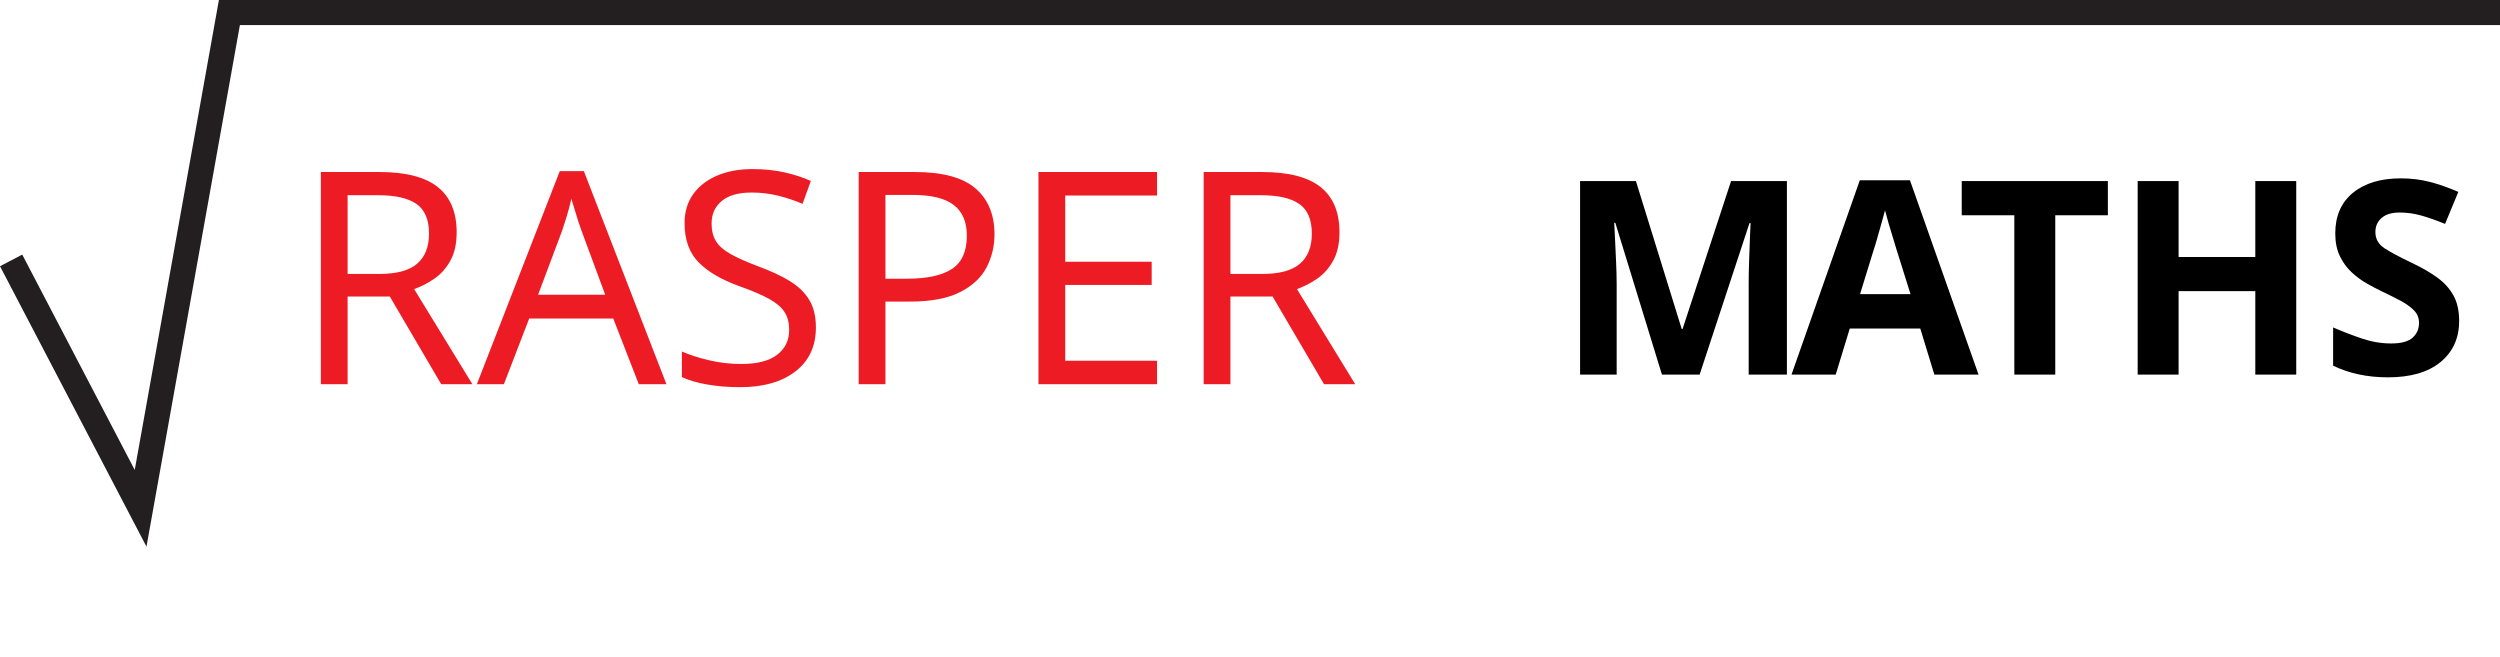
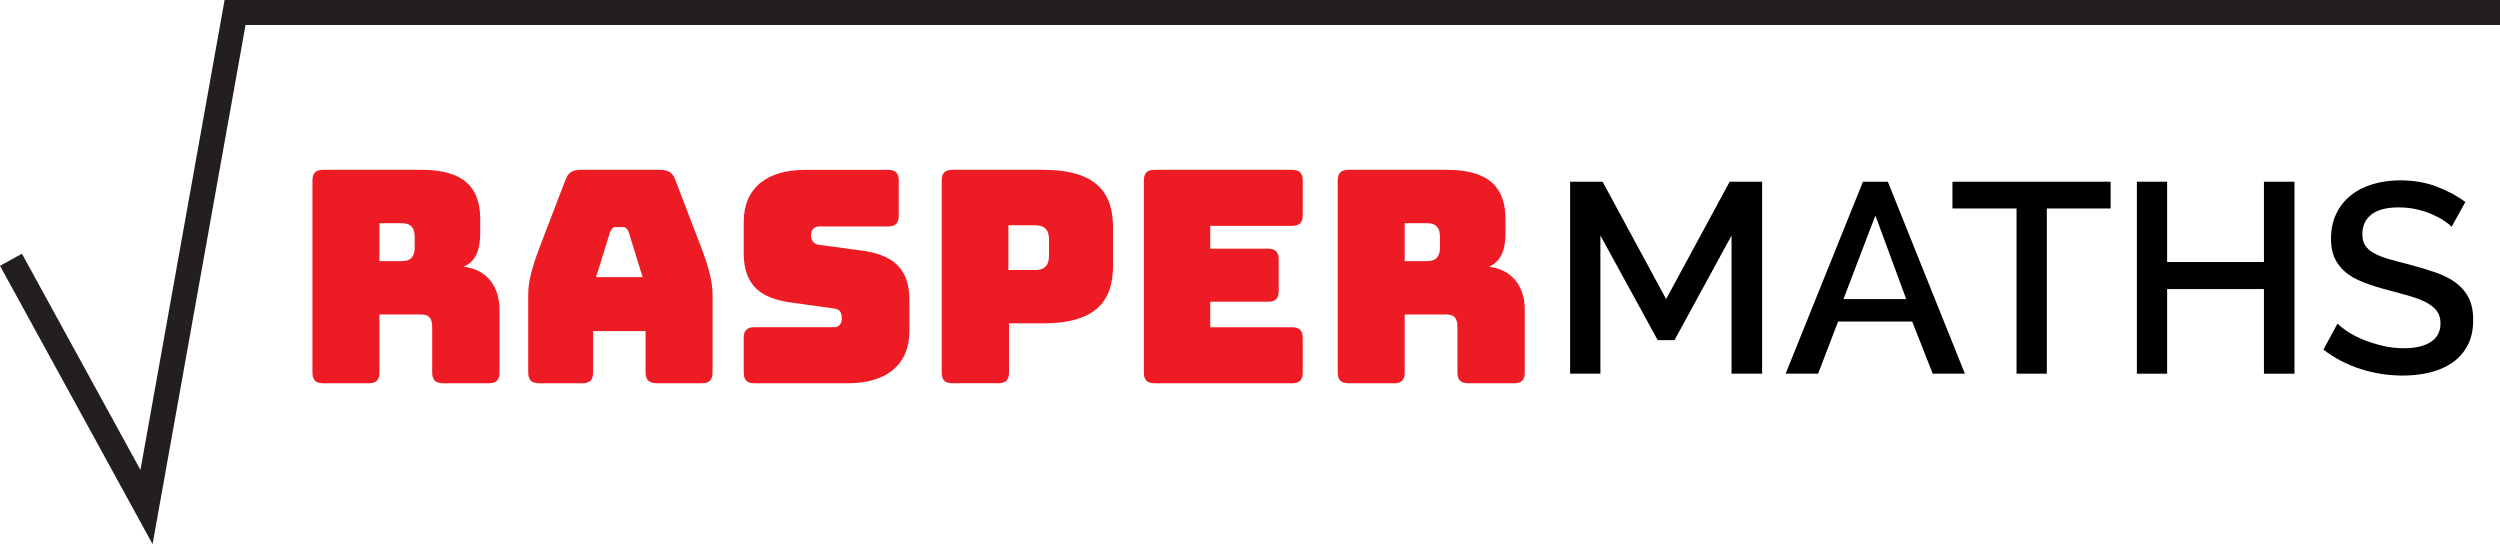
- <svg xmlns="http://www.w3.org/2000/svg" id="Layer_1" data-name="Layer 1" viewBox="0 0 1195.72 313.8" width="190px">
-   <text transform="translate(139.68 183.76)" style="fill: #ed1c24;font-size: 142.12px;" font-family="Bungee">
-     <tspan x="0" y="0">RASPER</tspan>
-   </text>
-   <text transform="translate(744.06 179.18)" style="font-family: Raleway; font-size: 129.65px; font-weight: 600;">
-     <tspan x="0" y="0">M</tspan>
-     <tspan x="112.79" y="0" style="letter-spacing: -.07em;">A</tspan>
-     <tspan x="191.62" y="0">THS</tspan>
-   </text>
-   <polyline points="5.32 124.55 67.25 243.11 109.72 6 1195.72 6" style="fill: none; stroke: #231f20; stroke-miterlimit: 10; stroke-width: 12px;" />
+ <svg xmlns="http://www.w3.org/2000/svg" id="Layer_1" data-name="Layer 1" viewBox="0 0 1198.71 260.9" width="190">
+   <g>
+     <path d="m154.93,183.76c-3.55,0-5.12-1.56-5.12-5.12v-92.09c0-3.55,1.56-5.12,5.12-5.12h47.33c21.32,0,28,9.66,28,23.73v6.54c0,7.96-1.99,13.64-7.96,16.2,10.38,1.14,17.2,8.67,17.2,20.61v30.13c0,3.55-1.56,5.12-5.12,5.12h-22.03c-3.55,0-5.12-1.56-5.12-5.12v-21.74c0-4.26-1.42-6.11-5.4-6.11h-19.9v27.86c0,3.55-1.56,5.12-5.12,5.12h-21.89Zm27-58.55h10.66c4.97,0,6.25-2.84,6.25-6.68v-4.83c0-3.84-1.28-6.68-6.25-6.68h-10.66v18.19Z" style="fill: #ed1c24;" />
+     <path d="m279.28,183.76h-20.89c-3.55,0-5.12-1.56-5.12-5.12v-37.52c0-5.68,1.71-12.79,5.54-22.74l12.36-32.26c1.14-3.27,3.41-4.69,7.25-4.69h38.23c3.7,0,5.97,1.42,7.11,4.69l12.36,32.26c3.84,9.95,5.54,17.05,5.54,22.74v37.52c0,3.55-1.56,5.12-5.12,5.12h-21.46c-3.84,0-5.54-1.56-5.54-5.12v-19.9h-25.16v19.9c0,3.55-1.56,5.12-5.12,5.12Zm6.54-50.88h22.31l-6.68-21.6c-.71-1.71-1.56-2.42-2.7-2.42h-3.55c-1.14,0-1.99.71-2.7,2.42l-6.68,21.6Z" style="fill: #ed1c24;" />
+     <path d="m361.72,183.76c-3.55,0-5.12-1.56-5.12-5.12v-16.63c0-3.55,1.56-5.12,5.12-5.12h38.23c2.42,0,3.7-1.85,3.7-4.12,0-3.27-1.28-4.55-3.7-4.83l-21.32-2.98c-13.36-1.99-22.03-7.67-22.03-23.59v-14.92c0-16.2,10.94-25.01,29.42-25.01h39.79c3.55,0,5.12,1.56,5.12,5.12v16.91c0,3.55-1.56,5.12-5.12,5.12h-33.11c-2.42,0-3.84,1.71-3.84,4.26s1.42,4.26,3.84,4.55l21.18,2.84c13.36,1.99,22.17,7.67,22.17,23.59v14.92c0,16.2-11.09,25.01-29.42,25.01h-44.91Z" style="fill: #ed1c24;" />
+     <path d="m456.65,183.76c-3.55,0-5.12-1.56-5.12-5.12v-92.09c0-3.55,1.56-5.12,5.12-5.12h43.49c25.87,0,33.54,11.23,33.54,27.71v18.19c0,16.49-7.67,27.71-33.54,27.71h-16.34v23.59c0,3.55-1.56,5.12-5.12,5.12h-22.03Zm26.86-54.29h12.79c5.54,0,6.68-3.27,6.68-6.96v-7.53c0-3.7-1.14-6.96-6.68-6.96h-12.79v21.46Z" style="fill: #ed1c24;" />
+     <path d="m553.58,183.76c-3.55,0-5.12-1.56-5.12-5.12v-92.09c0-3.55,1.56-5.12,5.12-5.12h65.94c3.55,0,5.12,1.56,5.12,5.12v16.63c0,3.55-1.56,5.12-5.12,5.12h-39.23v10.94h27.71c3.55,0,5.12,1.56,5.12,5.12v15.21c0,3.55-1.56,5.12-5.12,5.12h-27.71v12.22h39.23c3.55,0,5.12,1.56,5.12,5.12v16.63c0,3.55-1.56,5.12-5.12,5.12h-65.94Z" style="fill: #ed1c24;" />
+     <path d="m646.53,183.76c-3.55,0-5.12-1.56-5.12-5.12v-92.09c0-3.55,1.56-5.12,5.12-5.12h47.33c21.32,0,28,9.66,28,23.73v6.54c0,7.96-1.99,13.64-7.96,16.2,10.37,1.14,17.2,8.67,17.2,20.61v30.13c0,3.55-1.56,5.12-5.12,5.12h-22.03c-3.55,0-5.12-1.56-5.12-5.12v-21.74c0-4.26-1.42-6.11-5.4-6.11h-19.9v27.86c0,3.55-1.56,5.12-5.12,5.12h-21.89Zm27-58.55h10.66c4.97,0,6.25-2.84,6.25-6.68v-4.83c0-3.84-1.28-6.68-6.25-6.68h-10.66v18.19Z" style="fill: #ed1c24;" />
+   </g>
+   <g>
+     <path d="m830.25,179.18v-66.25l-27.36,50.17h-8.04l-27.48-50.17v66.25h-14.52v-92.05h15.56l30.47,56.27,30.47-56.27h15.56v92.05h-14.65Z" />
+     <path d="m856.18,179.18l37.08-92.05h11.93l36.95,92.05h-15.43l-9.85-25.02h-35.52l-9.59,25.02h-15.56Zm43.04-75.84l-15.3,40.06h30.08l-14.78-40.06Z" />
+     <path d="m1012.02,99.96h-30.6v79.21h-14.52v-79.21h-30.73v-12.83h75.84v12.83Z" />
+     <path d="m1100.17,87.13v92.05h-14.65v-40.58h-46.41v40.58h-14.52v-92.05h14.52v38.5h46.41v-38.5h14.65Z" />
+     <path d="m1175.5,108.78c-.87-.95-2.12-1.96-3.76-3.05-1.64-1.08-3.57-2.09-5.77-3.05-2.2-.95-4.65-1.73-7.33-2.33-2.68-.6-5.53-.91-8.56-.91-5.7,0-10.03,1.12-12.96,3.37-2.94,2.25-4.41,5.4-4.41,9.46,0,2.25.47,4.08,1.43,5.51.95,1.43,2.38,2.66,4.28,3.69,1.9,1.04,4.28,1.97,7.13,2.79,2.85.82,6.18,1.71,9.98,2.66,4.49,1.21,8.62,2.46,12.38,3.76,3.76,1.3,6.96,2.92,9.59,4.86,2.64,1.94,4.69,4.34,6.16,7.2,1.47,2.85,2.2,6.4,2.2,10.63,0,4.84-.91,8.95-2.72,12.32-1.82,3.37-4.26,6.12-7.33,8.23-3.07,2.12-6.63,3.67-10.7,4.67-4.06.99-8.38,1.49-12.96,1.49-7,0-13.79-1.06-20.35-3.18-6.57-2.12-12.49-5.21-17.76-9.27l6.74-12.45c1.12,1.12,2.72,2.38,4.8,3.76,2.07,1.38,4.52,2.66,7.33,3.82,2.81,1.17,5.9,2.16,9.27,2.98,3.37.82,6.87,1.23,10.5,1.23,5.53,0,9.83-1.02,12.9-3.05,3.07-2.03,4.6-4.99,4.6-8.88,0-2.33-.56-4.28-1.69-5.83-1.12-1.56-2.77-2.92-4.93-4.08-2.16-1.17-4.8-2.2-7.91-3.11-3.11-.91-6.66-1.88-10.63-2.92-4.58-1.21-8.58-2.48-11.99-3.82-3.42-1.34-6.25-2.96-8.49-4.86-2.25-1.9-3.95-4.13-5.12-6.68-1.17-2.55-1.75-5.64-1.75-9.27,0-4.49.84-8.49,2.53-11.99,1.68-3.5,4.02-6.44,7-8.82,2.98-2.38,6.5-4.17,10.57-5.38,4.06-1.21,8.43-1.81,13.09-1.81,6.4,0,12.21.99,17.44,2.98,5.23,1.99,9.83,4.45,13.81,7.39l-6.61,11.93Z" />
+   </g>
+   <polyline points="5.26 124.55 70.25 243.11 112.71 6 1198.71 6" style="fill: none; stroke: #231f20; stroke-miterlimit: 10; stroke-width: 12px;" />
</svg>
